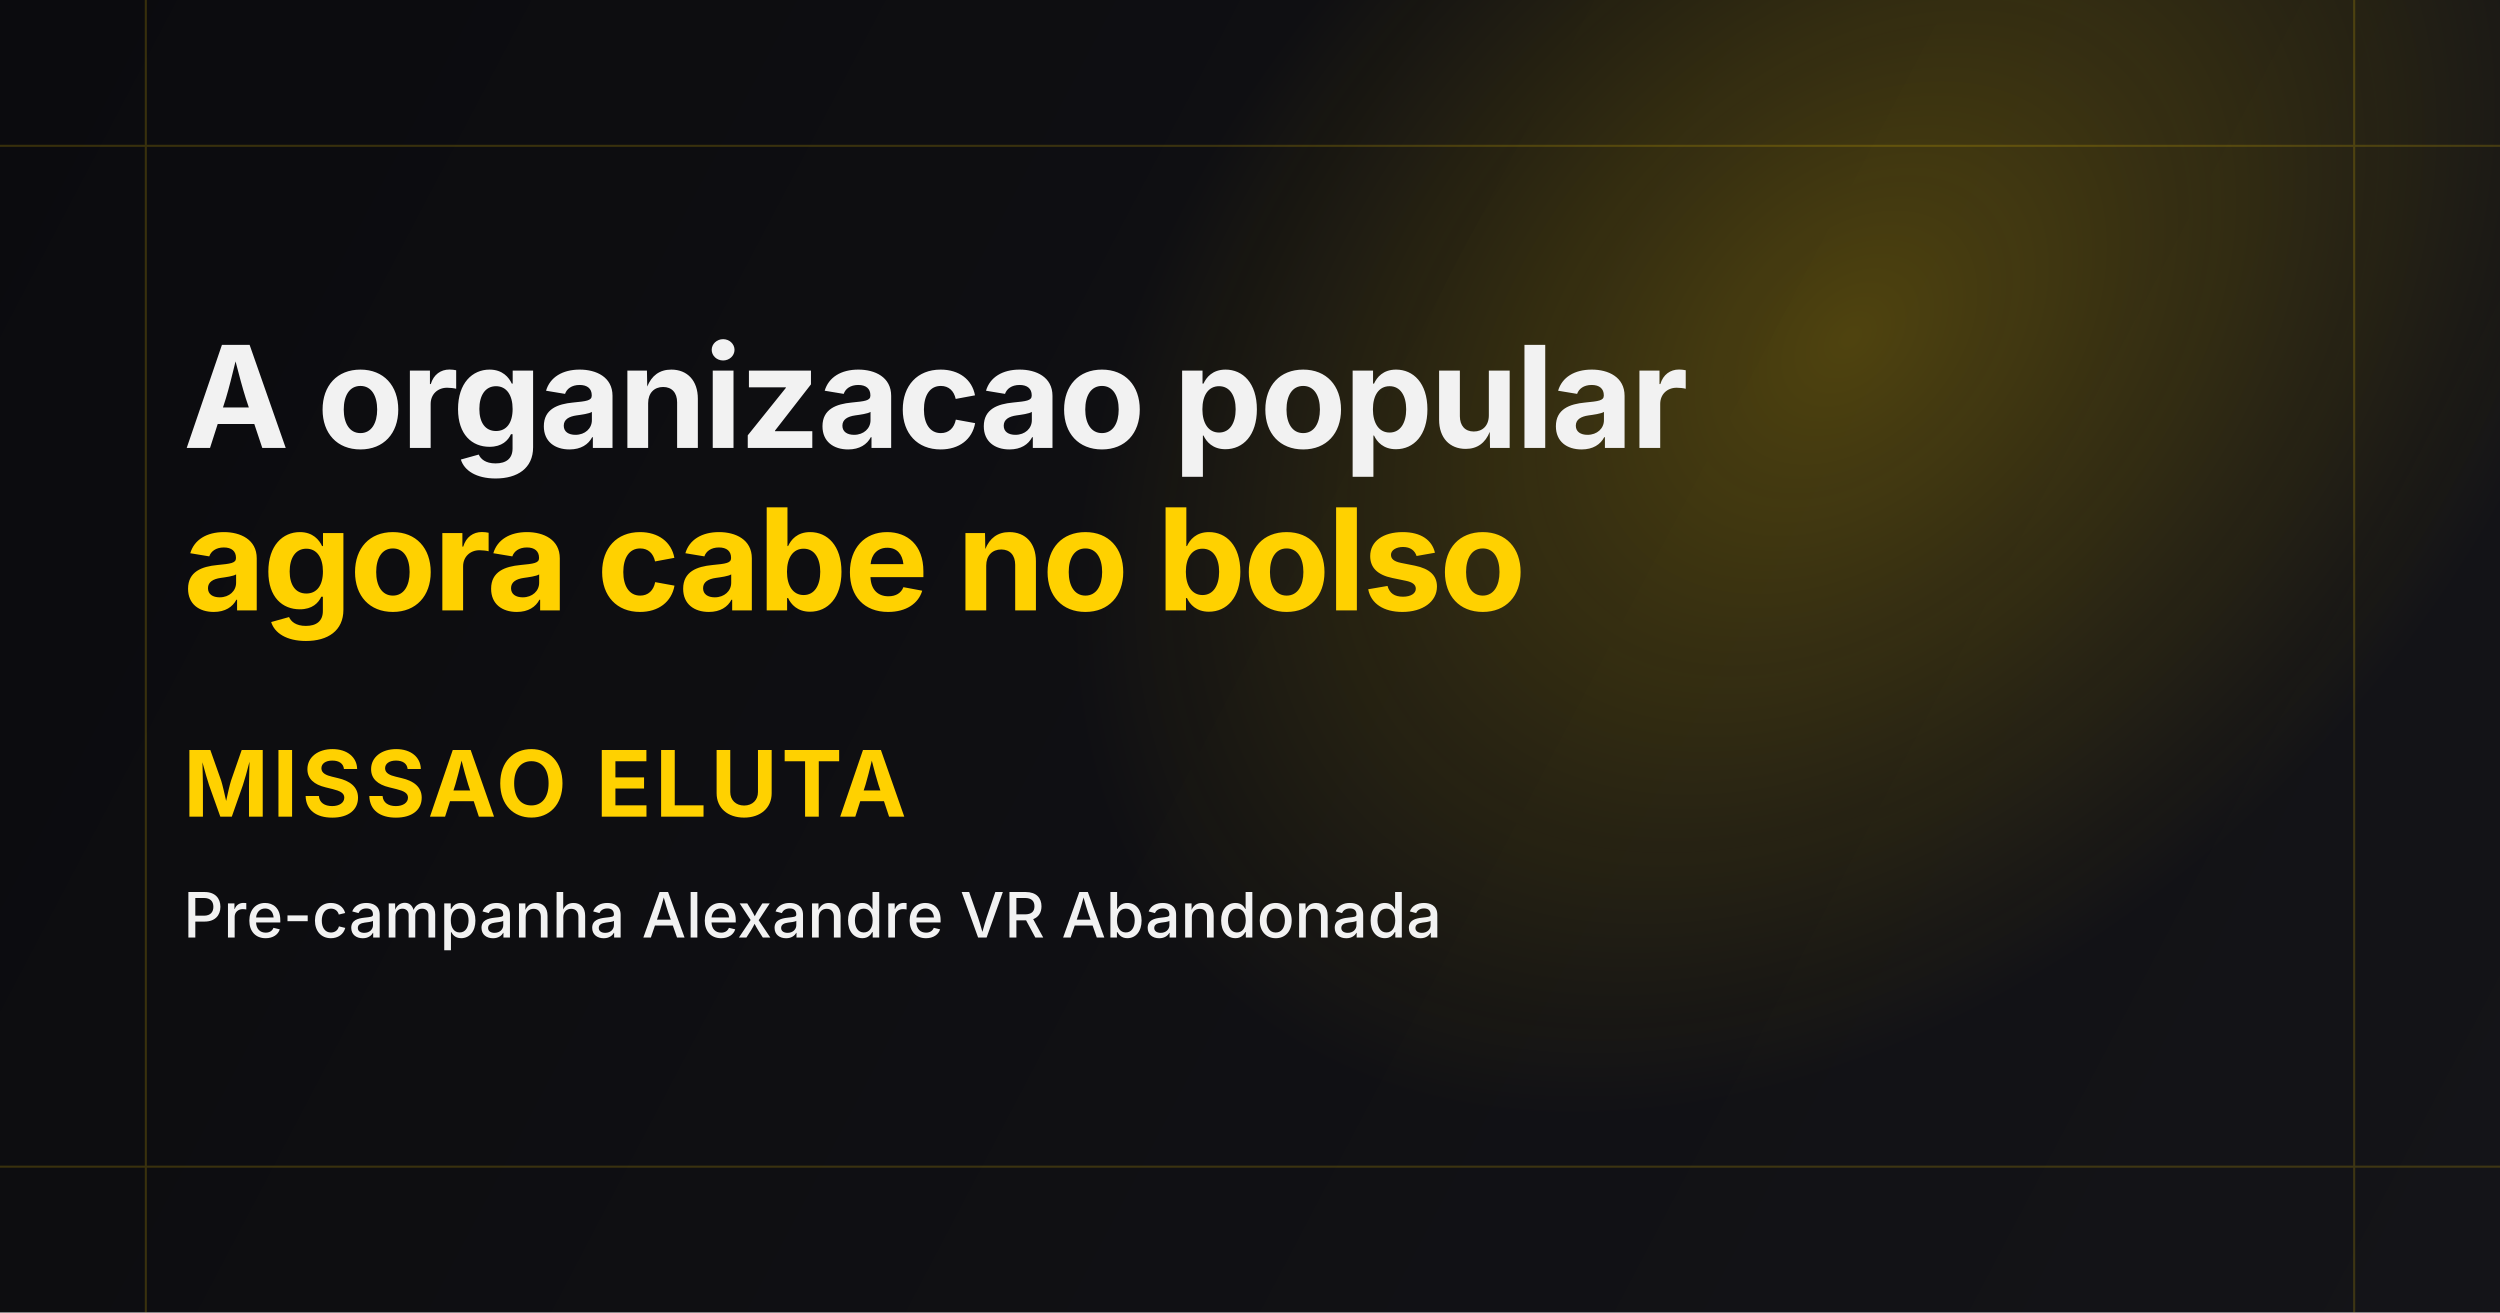
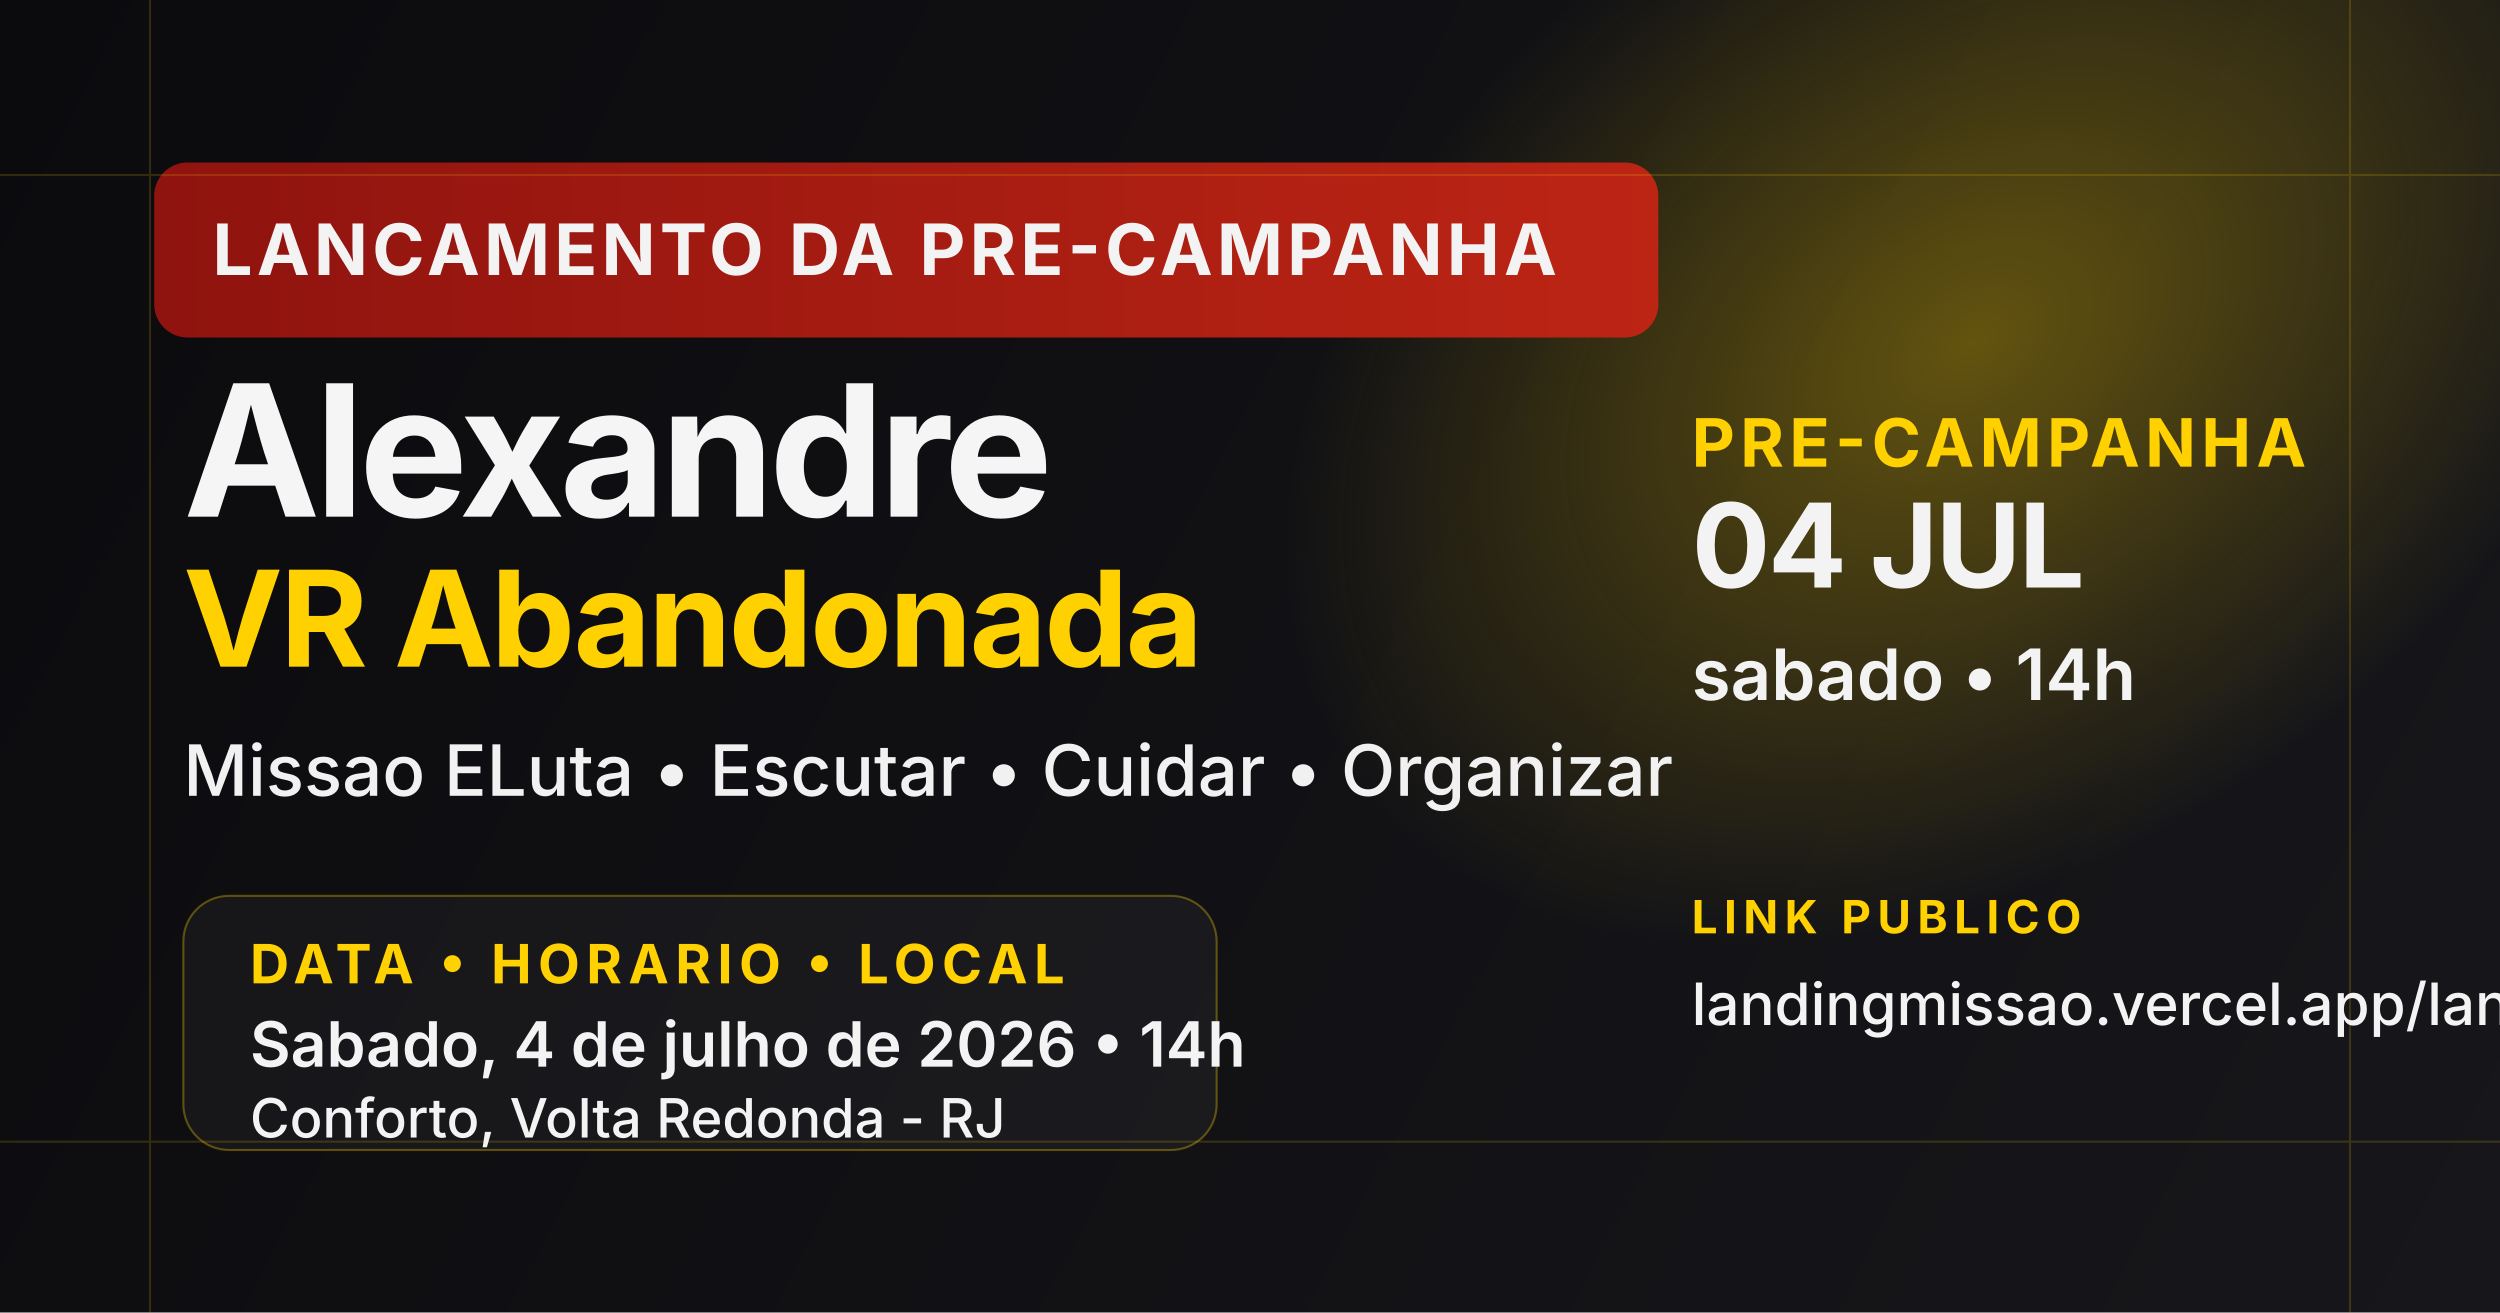
- <svg xmlns="http://www.w3.org/2000/svg" width="1200" height="630" viewBox="0 0 1200 630" fill="none" role="img" aria-label="A organização popular agora cabe no bolso · Missão ÉLuta · Pré-campanha Alexandre VR Abandonada">
+ <svg xmlns="http://www.w3.org/2000/svg" width="1200" height="630" viewBox="0 0 1200 630" fill="none" role="img" aria-label="Lançamento da pré-campanha Alexandre VR Abandonada, sábado 4 de julho de 2026 às 14h, Conforto, Volta Redonda - RJ">
  <defs>
    <linearGradient id="bg" x1="0" y1="0" x2="1200" y2="630" gradientUnits="userSpaceOnUse">
      <stop stop-color="#0B0B0E" />
-       <stop offset="1" stop-color="#141418" />
+       <stop offset="1" stop-color="#17171B" />
    </linearGradient>
-     <radialGradient id="spot" cx="0" cy="0" r="1" gradientUnits="userSpaceOnUse" gradientTransform="translate(890 160) rotate(135) scale(440 300)">
-       <stop stop-color="#FFD100" stop-opacity="0.26" />
+     <linearGradient id="band" x1="74" y1="88" x2="1128" y2="88" gradientUnits="userSpaceOnUse">
+       <stop stop-color="#8F130F" />
+       <stop offset="1" stop-color="#D12D17" />
+     </linearGradient>
+     <radialGradient id="glow" cx="0" cy="0" r="1" gradientUnits="userSpaceOnUse" gradientTransform="translate(948 164) rotate(146) scale(364 248)">
+       <stop stop-color="#FFD100" stop-opacity="0.34" />
      <stop offset="1" stop-color="#FFD100" stop-opacity="0" />
    </radialGradient>
  </defs>
  <rect width="1200" height="630" fill="url(#bg)" />
-   <rect width="1200" height="630" fill="url(#spot)" />
-   <g opacity="0.18">
-     <path d="M0 70H1200" stroke="#FFD100" stroke-width="1" />
-     <path d="M0 560H1200" stroke="#FFD100" stroke-width="1" />
-     <path d="M70 0V630" stroke="#FFD100" stroke-width="1" />
-     <path d="M1130 0V630" stroke="#FFD100" stroke-width="1" />
+   <rect width="1200" height="630" fill="url(#glow)" />
+   <rect x="74" y="78" width="722" height="84" rx="16" fill="url(#band)" />
+   <g opacity="0.16">
+     <path d="M0 84H1200" stroke="#FFD100" stroke-width="1" />
+     <path d="M0 548H1200" stroke="#FFD100" stroke-width="1" />
+     <path d="M72 0V630" stroke="#FFD100" stroke-width="1" />
+     <path d="M1128 0V630" stroke="#FFD100" stroke-width="1" />
  </g>
-   <g>
-     <text x="88" y="215" fill="#F2F2F2" font-size="68" font-weight="700" font-family="Oswald, Inter, Arial, sans-serif" letter-spacing="-0.02em">
-       A organizacao popular
-     </text>
-     <text x="88" y="293" fill="#FFD100" font-size="68" font-weight="700" font-family="Oswald, Inter, Arial, sans-serif" letter-spacing="-0.02em">
-       agora cabe no bolso
-     </text>
-     <text x="88" y="392" fill="#FFD100" font-size="44" font-weight="700" font-family="Oswald, Inter, Arial, sans-serif" letter-spacing="0.04em">
-       MISSAO ELUTA
-     </text>
-     <text x="88" y="450" fill="#F2F2F2" font-size="30" font-weight="500" font-family="Inter, Arial, sans-serif">
-       Pre-campanha Alexandre VR Abandonada
-     </text>
-   </g>
+   <text x="102" y="132" fill="#F3F3F3" font-size="34" font-weight="700" font-family="Oswald, Inter, Arial, sans-serif" letter-spacing="0.06em">
+     LANCAMENTO DA PRE-CAMPANHA
+   </text>
+   <text x="88" y="248" fill="#F5F5F5" font-size="88" font-weight="700" font-family="Oswald, Inter, Arial, sans-serif" letter-spacing="-0.03em">
+     Alexandre
+   </text>
+   <text x="88" y="320" fill="#FFD100" font-size="64" font-weight="700" font-family="Oswald, Inter, Arial, sans-serif" letter-spacing="-0.02em">
+     VR Abandonada
+   </text>
+   <text x="88" y="382" fill="#F1F1F1" font-size="34" font-weight="500" font-family="Inter, Arial, sans-serif">
+     Missao ELuta • Escutar • Cuidar • Organizar
+   </text>
+   <rect x="88" y="430" width="496" height="122" rx="22" fill="rgba(255,255,255,0.04)" stroke="rgba(255,209,0,0.32)" />
+   <text x="120" y="472" fill="#FFD100" font-size="26" font-weight="700" font-family="Inter, Arial, sans-serif" letter-spacing="0.12em">
+     DATA • HORARIO • LOCAL
+   </text>
+   <text x="120" y="512" fill="#F3F3F3" font-size="30" font-weight="600" font-family="Inter, Arial, sans-serif">
+     Sabado, 4 de julho de 2026 • 14h
+   </text>
+   <text x="120" y="546" fill="#F3F3F3" font-size="26" font-weight="500" font-family="Inter, Arial, sans-serif">
+     Conforto, Volta Redonda - RJ
+   </text>
+   <text x="812" y="224" fill="#FFD100" font-size="32" font-weight="700" font-family="Oswald, Inter, Arial, sans-serif" letter-spacing="0.08em">
+     PRE-CAMPANHA
+   </text>
+   <text x="812" y="282" fill="#F3F3F3" font-size="56" font-weight="700" font-family="Oswald, Inter, Arial, sans-serif" letter-spacing="-0.02em">
+     04 JUL
+   </text>
+   <text x="812" y="336" fill="#F3F3F3" font-size="34" font-weight="600" font-family="Inter, Arial, sans-serif">
+     sabado • 14h
+   </text>
+   <text x="812" y="448" fill="#FFD100" font-size="22" font-weight="700" font-family="Inter, Arial, sans-serif" letter-spacing="0.14em">
+     LINK PUBLICO
+   </text>
+   <text x="812" y="492" fill="#F3F3F3" font-size="28" font-weight="500" font-family="Inter, Arial, sans-serif">
+     landingmissao.vercel.app/lancamento
+   </text>
</svg>
